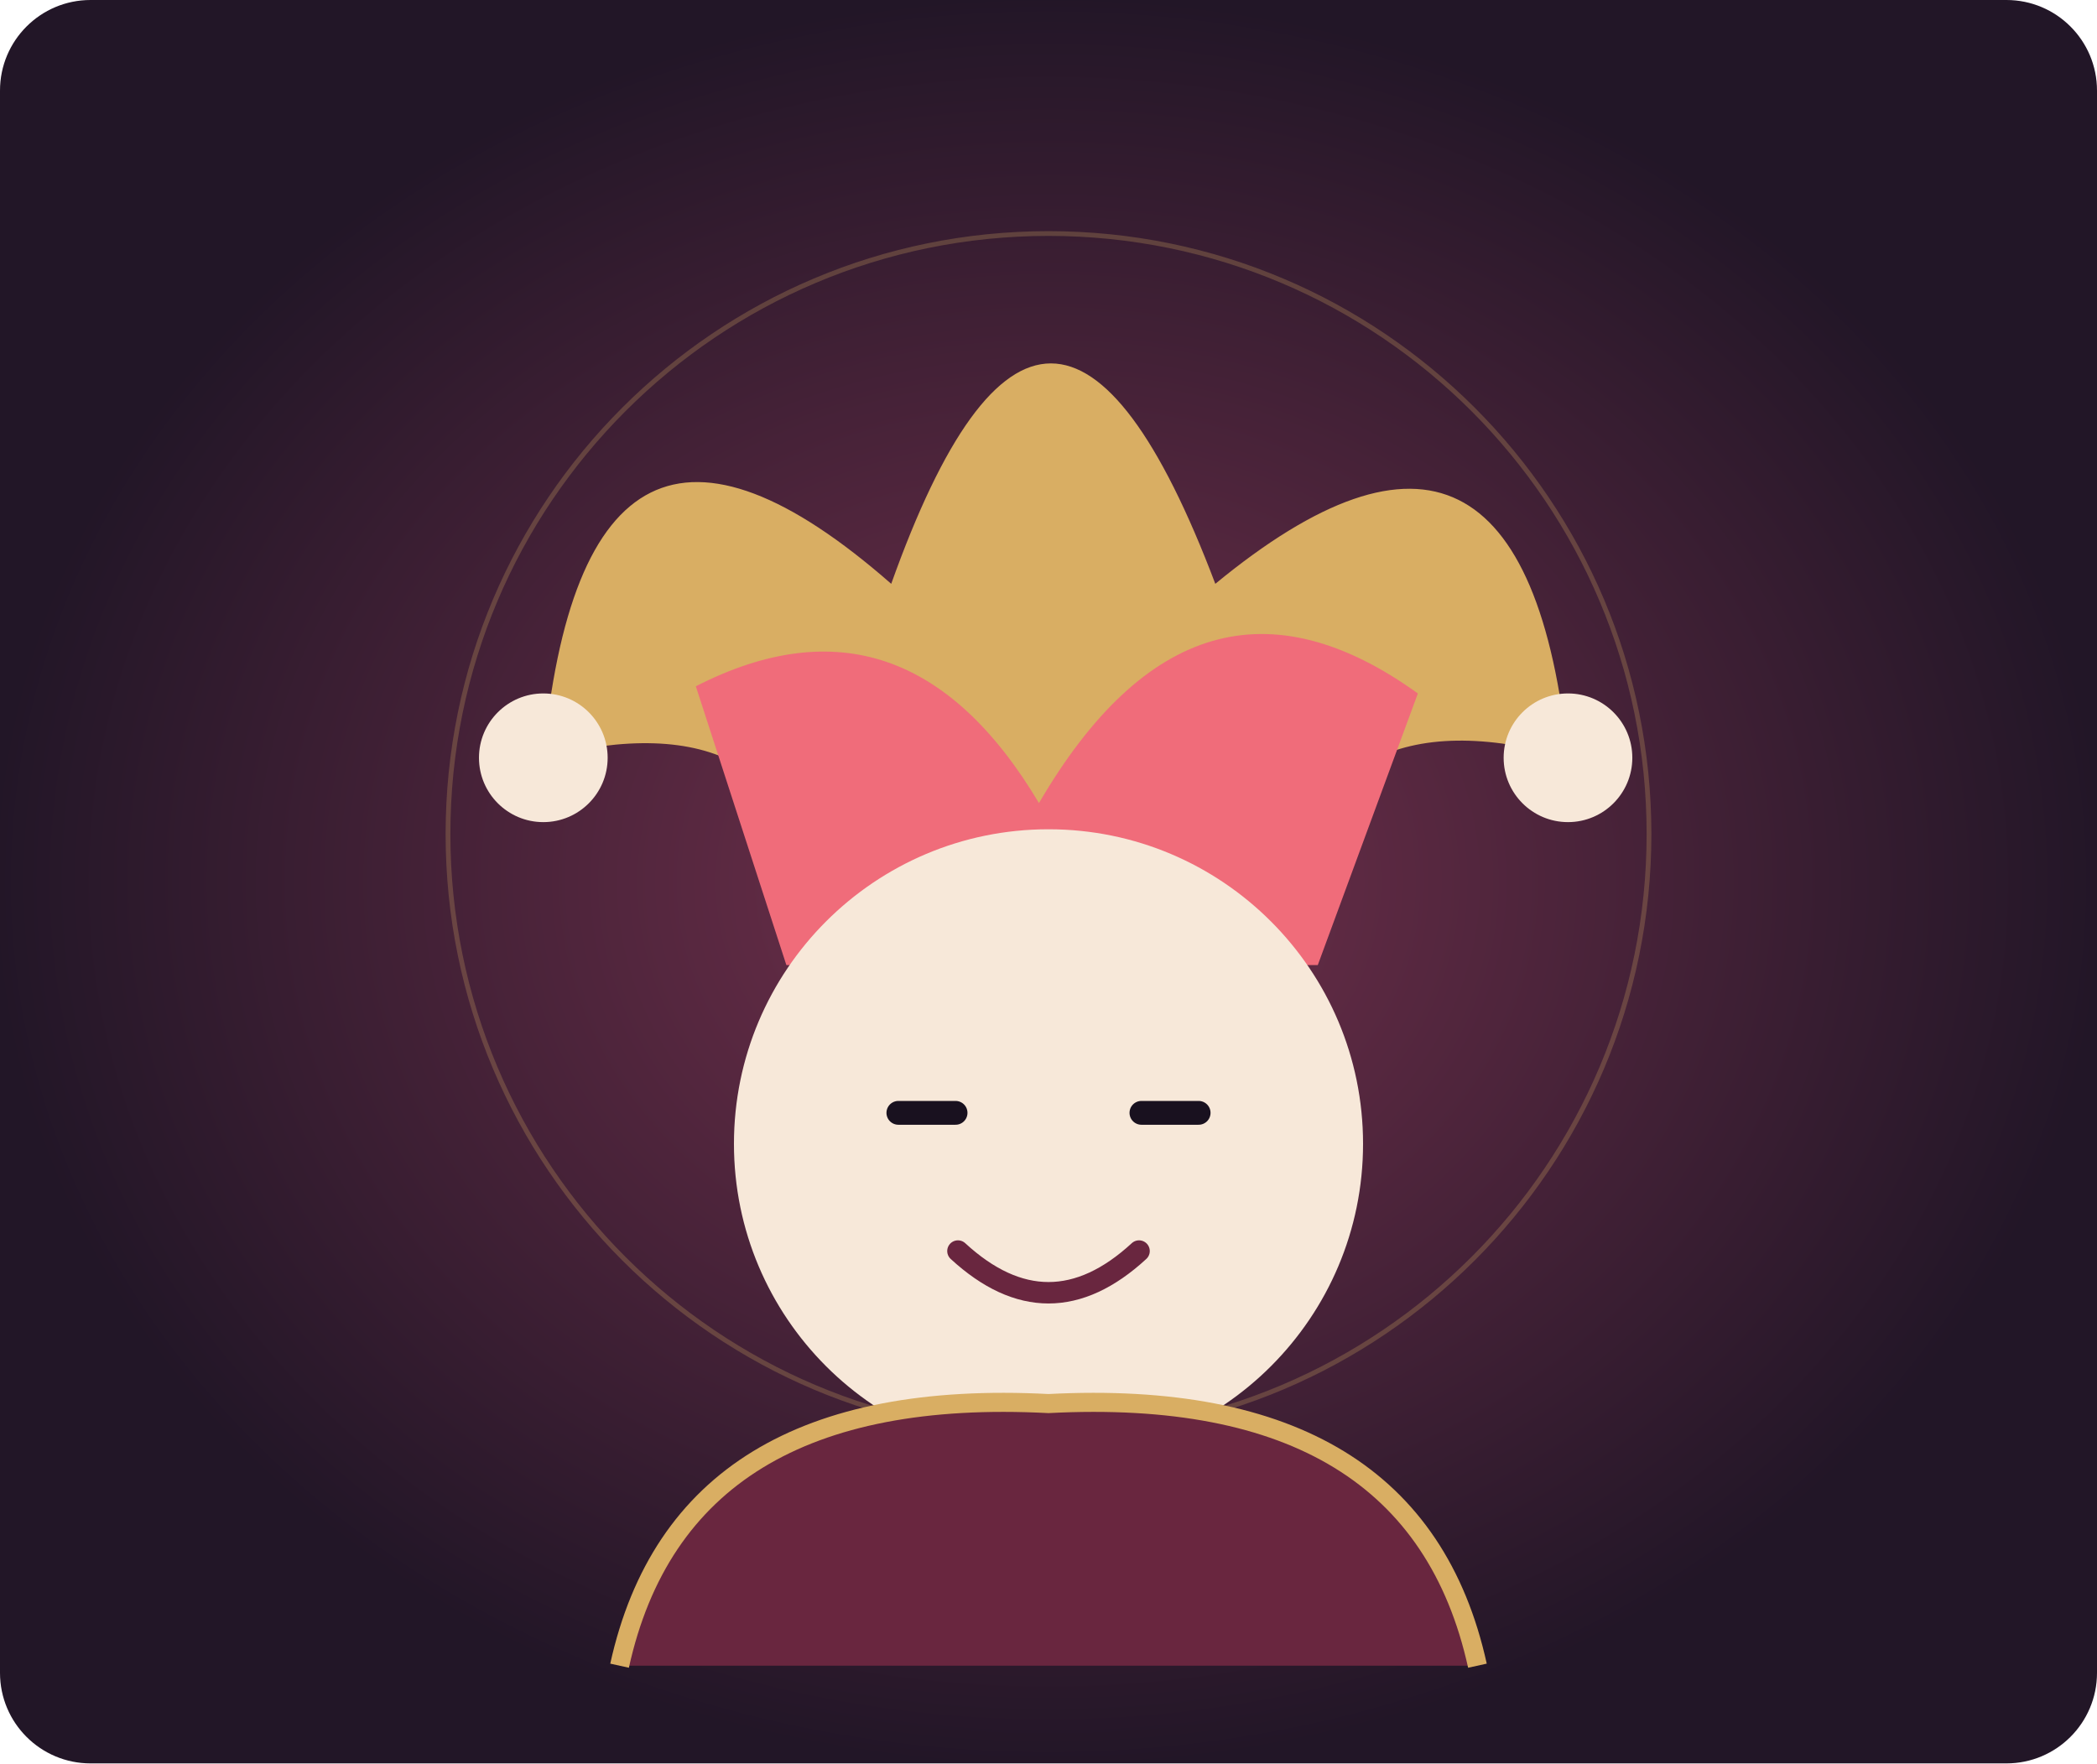
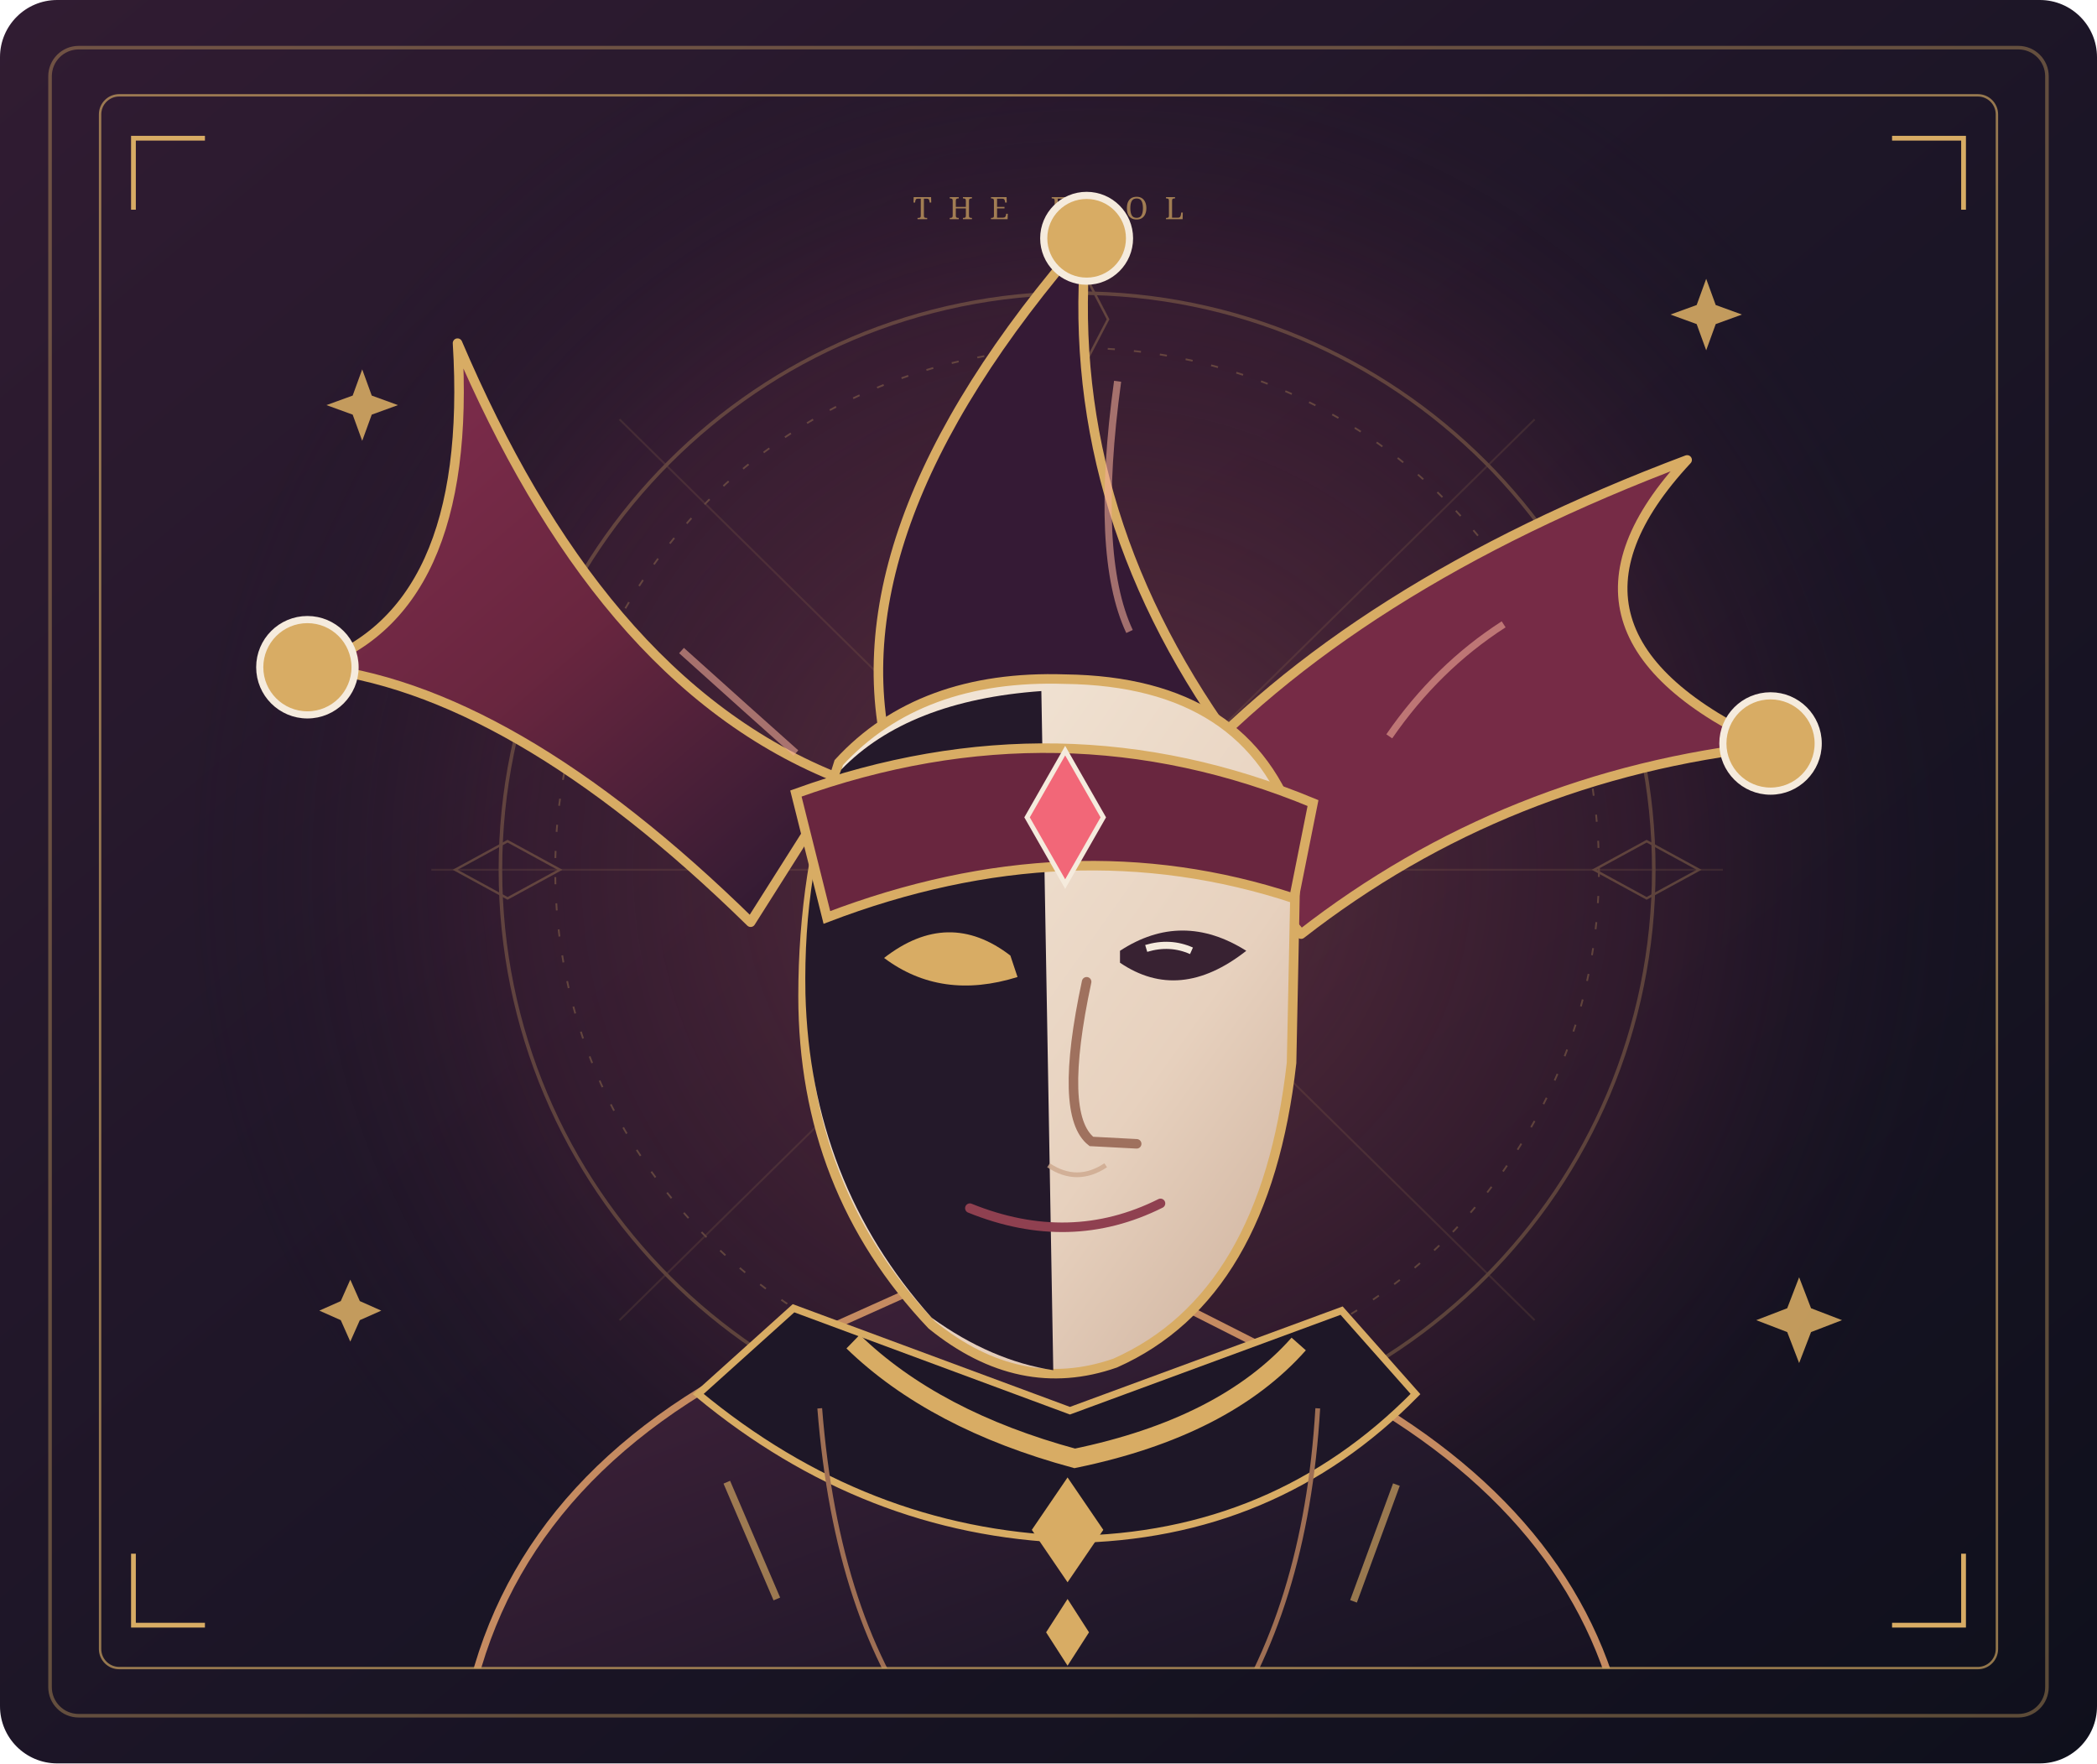
- <svg xmlns="http://www.w3.org/2000/svg" viewBox="0 0 880 740">
+ <svg xmlns="http://www.w3.org/2000/svg" viewBox="0 0 880 740" role="img" aria-labelledby="title desc">
  <defs>
-     <radialGradient id="g">
-       <stop stop-color="#74314d" />
-       <stop offset="1" stop-color="#221627" />
+     <linearGradient id="night" x1="0" y1="0" x2="1" y2="1">
+       <stop stop-color="#311C32" />
+       <stop offset=".54" stop-color="#1B1526" />
+       <stop offset="1" stop-color="#0F101C" />
+     </linearGradient>
+     <radialGradient id="halo">
+       <stop stop-color="#8C4450" stop-opacity=".58" />
+       <stop offset=".64" stop-color="#6A2A43" stop-opacity=".26" />
+       <stop offset="1" stop-color="#15111F" stop-opacity="0" />
    </radialGradient>
+     <linearGradient id="ivory" x1="0" y1="0" x2="1" y2="1">
+       <stop stop-color="#F5EBDD" />
+       <stop offset=".64" stop-color="#E7D1BE" />
+       <stop offset="1" stop-color="#CBAE9A" />
+     </linearGradient>
+     <linearGradient id="velvet" x1="0" y1="0" x2=".8" y2="1">
+       <stop stop-color="#842E50" />
+       <stop offset=".55" stop-color="#69263F" />
+       <stop offset="1" stop-color="#341B33" />
+     </linearGradient>
+     <linearGradient id="cloak" x1="0" y1="0" x2="1" y2="1">
+       <stop stop-color="#45233C" />
+       <stop offset=".65" stop-color="#21182A" />
+       <stop offset="1" stop-color="#14111F" />
+     </linearGradient>
+     <clipPath id="frame">
+       <rect x="42" y="40" width="796" height="660" rx="14" />
+     </clipPath>
  </defs>
-   <rect width="880" height="740" rx="38" fill="url(#g)" />
-   <circle cx="440" cy="350" r="252" fill="none" stroke="#d9ae63" opacity=".25" stroke-width="2" />
-   <path d="M228 318Q245 132 374 245Q440 60 510 245Q640 138 658 318Q554 288 535 383H344Q333 291 228 318Z" fill="#d9ae63" />
-   <path d="M292 288Q380 243 436 337Q502 224 595 291L553 405H330Z" fill="#f06c7a" />
-   <circle cx="228" cy="318" r="27" fill="#f7e8d9" />
-   <circle cx="658" cy="318" r="27" fill="#f7e8d9" />
-   <ellipse cx="440" cy="480" rx="132" ry="132" fill="#f7e8d9" />
-   <path d="M377 467h24m78 0h24" stroke="#19111f" stroke-width="10" stroke-linecap="round" />
-   <path d="M402 525q38 35 76 0" stroke="#69263f" stroke-width="9" fill="none" stroke-linecap="round" />
-   <path d="M260 699q26-118 180-110 154-8 180 110" fill="#69263f" stroke="#d9ae63" stroke-width="8" />
+   <rect width="880" height="740" rx="24" fill="url(#night)" />
+   <g clip-path="url(#frame)">
+     <circle cx="460" cy="365" r="382" fill="url(#halo)" />
+     <g stroke="#D8AC64" fill="none" opacity=".28">
+       <circle cx="452" cy="365" r="242" stroke-width="1.5" />
+       <circle cx="452" cy="365" r="219" stroke-width=".75" stroke-dasharray="3 8" />
+       <path d="M452 96V632M181 365h542M260 176l384 378M644 176 260 554" stroke-width=".8" opacity=".4" />
+       <path d="M452 109l13 25-13 25-13-25zM452 571l13 25-13 25-13-25zM191 365l22-12 22 12-22 12zM669 365l22-12 22 12-22 12z" />
+     </g>
+     <g fill="#D8AC64" opacity=".88">
+       <path d="M152 155l4 11 11 4-11 4-4 11-4-11-11-4 11-4zM716 117l4 11 11 4-11 4-4 11-4-11-11-4 11-4zM755 536l5 13 13 5-13 5-5 13-5-13-13-5 13-5zM147 537l4 9 9 4-9 4-4 9-4-9-9-4 9-4z" />
+     </g>
+     <g opacity=".68" fill="#D8AC64" font-family="Georgia,serif" text-anchor="middle">
+       <text x="440" y="92" font-size="13" letter-spacing="7">THE FOOL</text>
+       <text x="440" y="682" font-size="12" letter-spacing="6">MEMENTO RIDERE</text>
+     </g>
+     <path d="M194 730Q208 628 313 573L382 542 492 546 569 585Q666 640 682 730Z" fill="url(#cloak)" stroke="#C58B61" stroke-width="3" />
+     <path d="M293 585Q363 643 449 646Q535 645 594 585L563 550 449 592 333 549Z" fill="#1E1727" stroke="#D8AC64" stroke-width="3" />
+     <path d="M358 563Q392 596 451 612Q514 599 545 564" fill="none" stroke="#D8AC64" stroke-width="8" />
+     <path d="M344 591Q351 680 390 730M553 591Q548 676 510 730" stroke="#9F6F54" stroke-width="2" fill="none" />
+     <path d="M448 620l-15 22 15 22 15-22zM448 671l-9 14 9 14 9-14z" fill="#D8AC64" />
+     <path d="M353 327C281 299 230 233 192 144Q199 258 130 280Q214 288 315 387Z" fill="url(#velvet)" stroke="#D8AC64" stroke-width="4" stroke-linejoin="round" />
+     <path d="M375 325Q345 226 456 99Q445 211 516 310Z" fill="#351A35" stroke="#D8AC64" stroke-width="4" stroke-linejoin="round" />
+     <path d="M493 329Q567 246 708 193Q640 266 743 313Q632 325 546 392Z" fill="#762B46" stroke="#D8AC64" stroke-width="4" stroke-linejoin="round" />
+     <circle cx="129" cy="280" r="20" fill="#D8AC64" stroke="#F5EBDD" stroke-width="3" />
+     <circle cx="456" cy="100" r="18" fill="#D8AC64" stroke="#F5EBDD" stroke-width="3" />
+     <circle cx="743" cy="312" r="20" fill="#D8AC64" stroke="#F5EBDD" stroke-width="3" />
+     <path d="M286 273Q316 300 334 316M469 160q-10 73 5 105M631 262Q603 280 583 309" stroke="#F2AD97" stroke-width="3" fill="none" opacity=".58" />
+     <path d="M352 320Q386 283 447 285Q524 286 544 348L542 446Q531 544 468 572Q428 586 391 556Q337 499 337 418Q337 366 352 320Z" fill="url(#ivory)" stroke="#D8AC64" stroke-width="4" />
+     <path d="M353 323Q381 294 437 290L442 575Q416 571 391 553Q340 496 338 417Q337 365 353 323Z" fill="#24192A" />
+     <path d="M359 329Q388 312 440 323" stroke="#D8AC64" stroke-width="3" fill="none" />
+     <path d="M371 402Q398 381 424 401L427 410Q395 420 371 402Z" fill="#D8AC64" />
+     <path d="M470 399Q496 382 523 399Q495 421 470 404" fill="#382232" />
+     <path d="M481 398Q491 395 500 399" stroke="#F5EBDD" stroke-width="3" fill="none" />
+     <path d="M456 412Q444 468 458 479L477 480" fill="none" stroke="#9F715E" stroke-width="4" stroke-linecap="round" />
+     <path d="M407 507Q449 524 487 505" fill="none" stroke="#8F4050" stroke-width="4" stroke-linecap="round" />
+     <path d="M440 489Q452 497 464 489" fill="none" stroke="#CDA88D" stroke-width="2" opacity=".8" />
+     <path d="M334 333Q445 293 551 337L543 377Q449 346 347 385Z" fill="#69263F" stroke="#D8AC64" stroke-width="4" />
+     <path d="M447 315l16 28-16 28-16-28z" fill="#F26778" stroke="#F5EBDD" stroke-width="2" />
+     <path d="M305 622l21 49M586 623l-18 49" stroke="#D8AC64" stroke-width="3" opacity=".65" />
+   </g>
+   <rect x="21" y="20" width="838" height="700" rx="12" fill="none" stroke="#D8AC64" stroke-opacity=".38" stroke-width="1.5" />
+   <rect x="42" y="40" width="796" height="660" rx="8" fill="none" stroke="#D8AC64" stroke-opacity=".65" stroke-width="1" />
+   <path d="M56 88V58h30M824 88V58h-30M56 652v30h30M824 652v30h-30" fill="none" stroke="#D8AC64" stroke-width="2" />
</svg>
